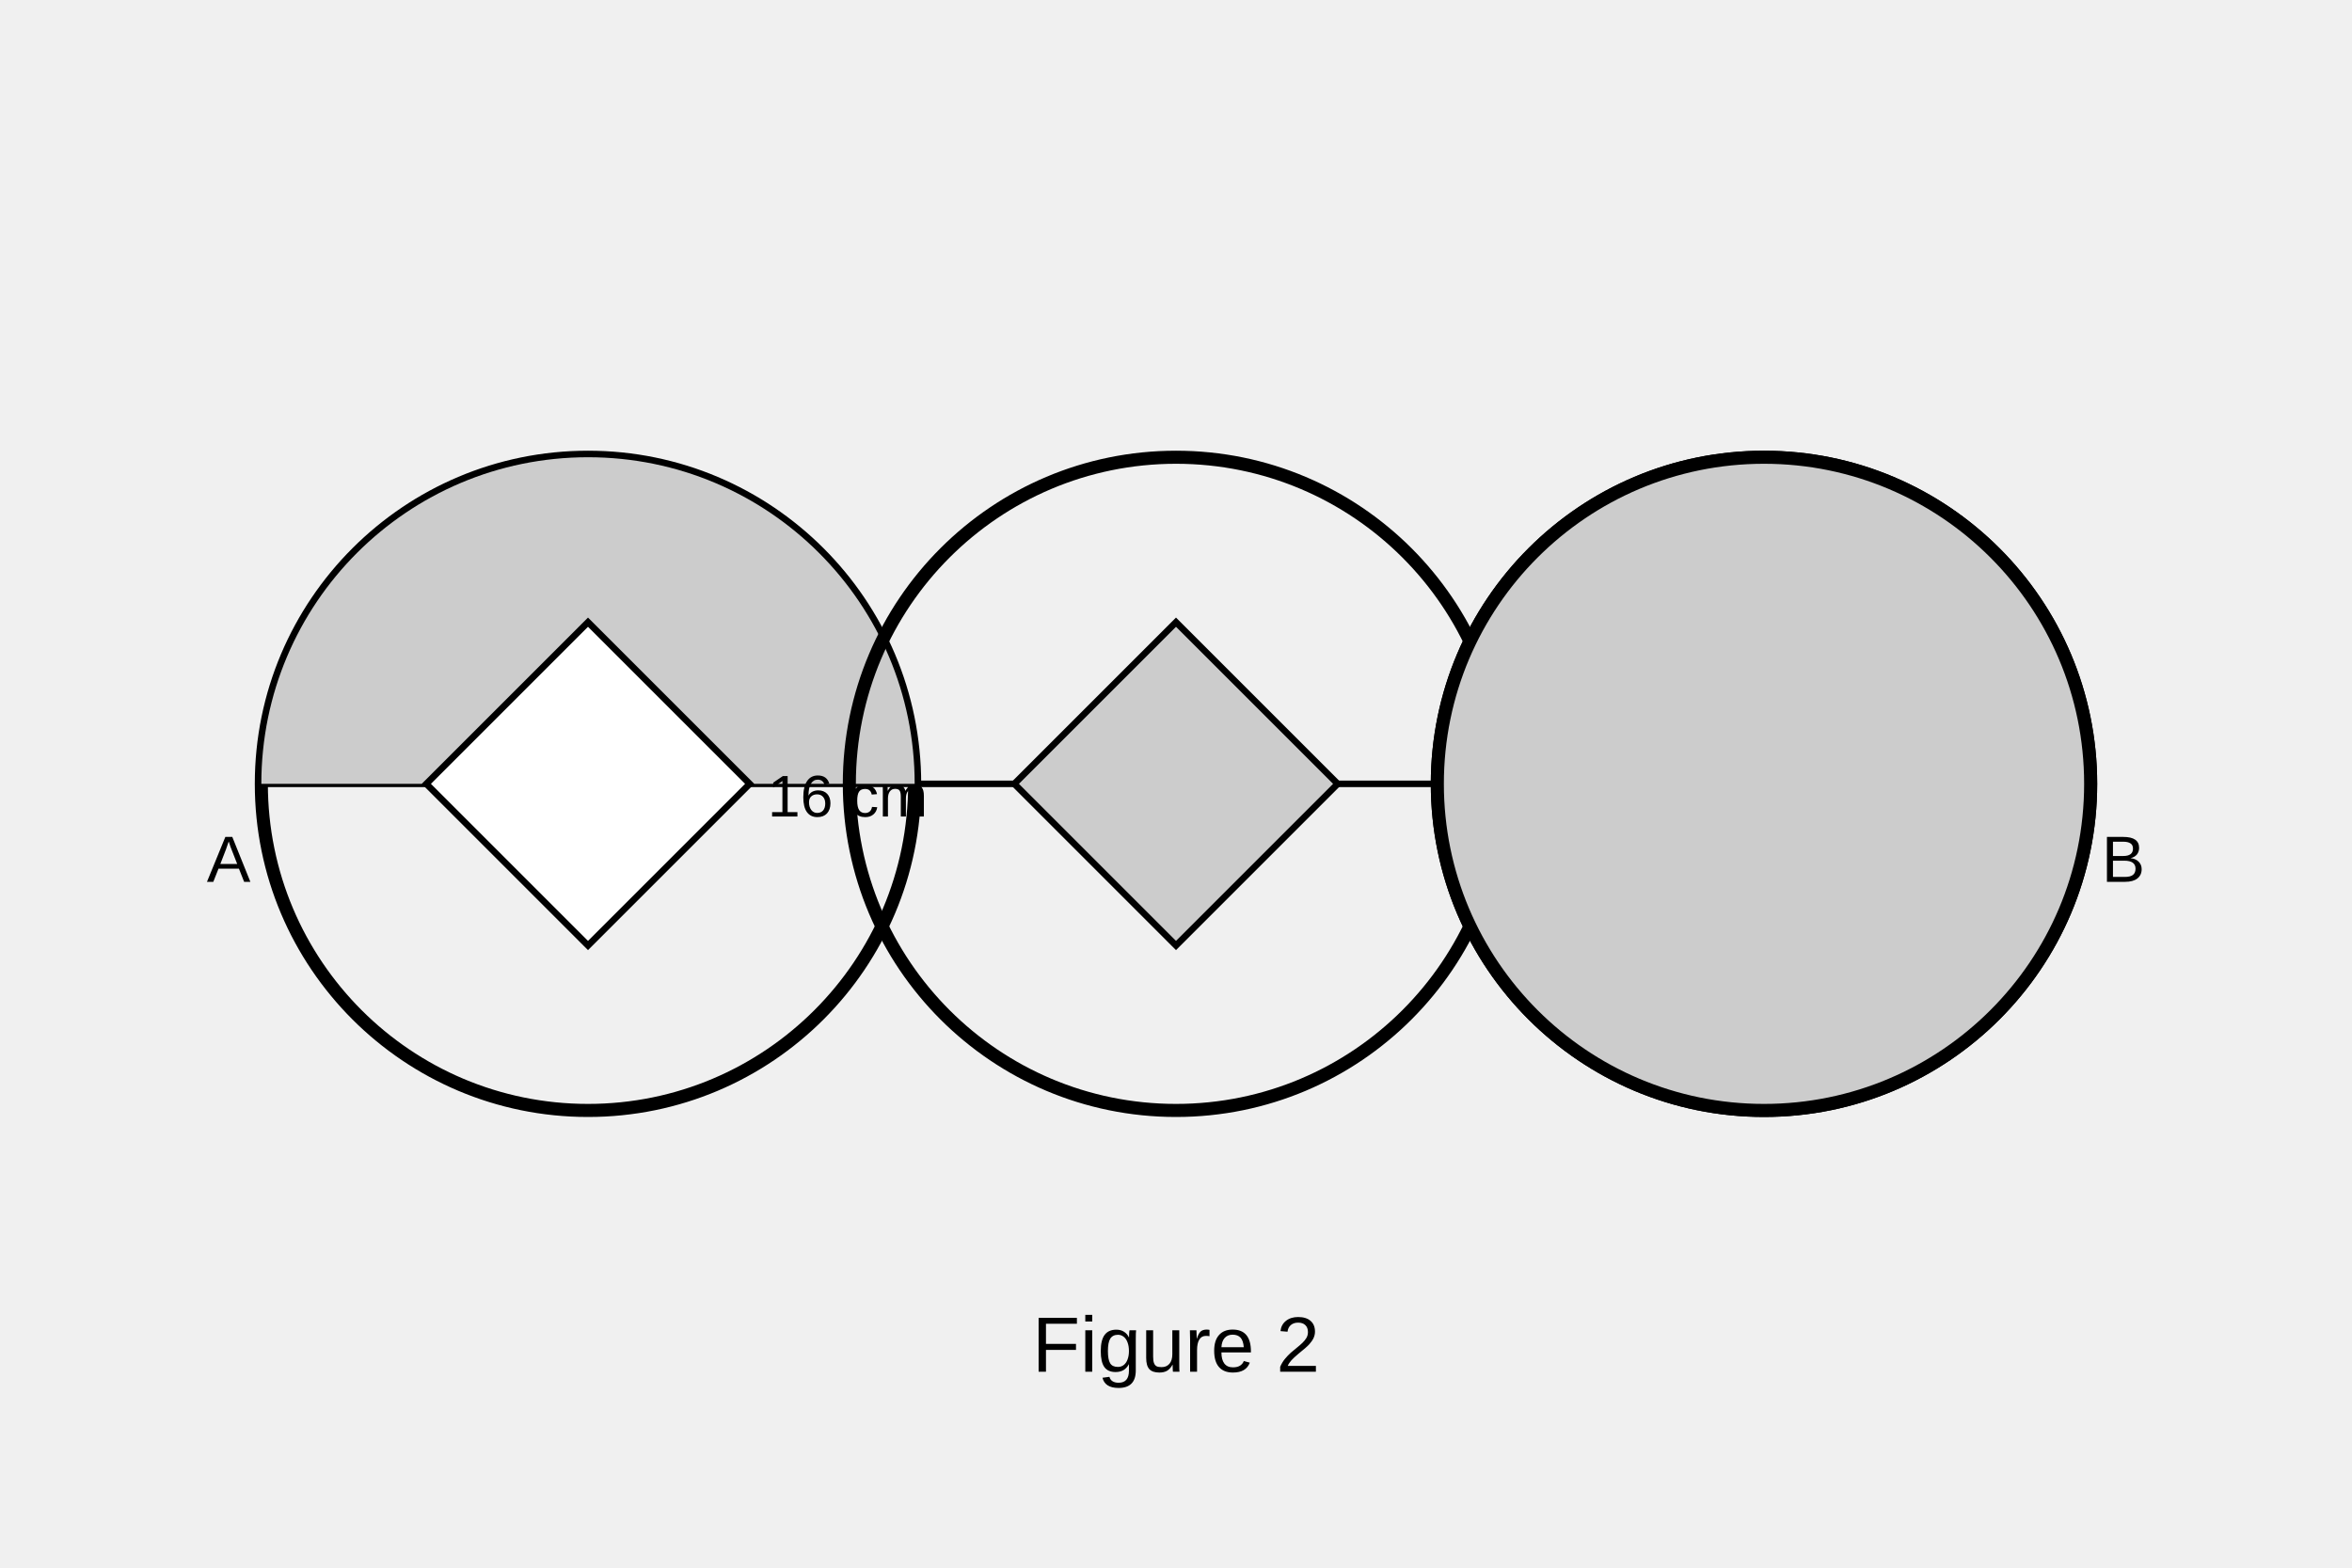
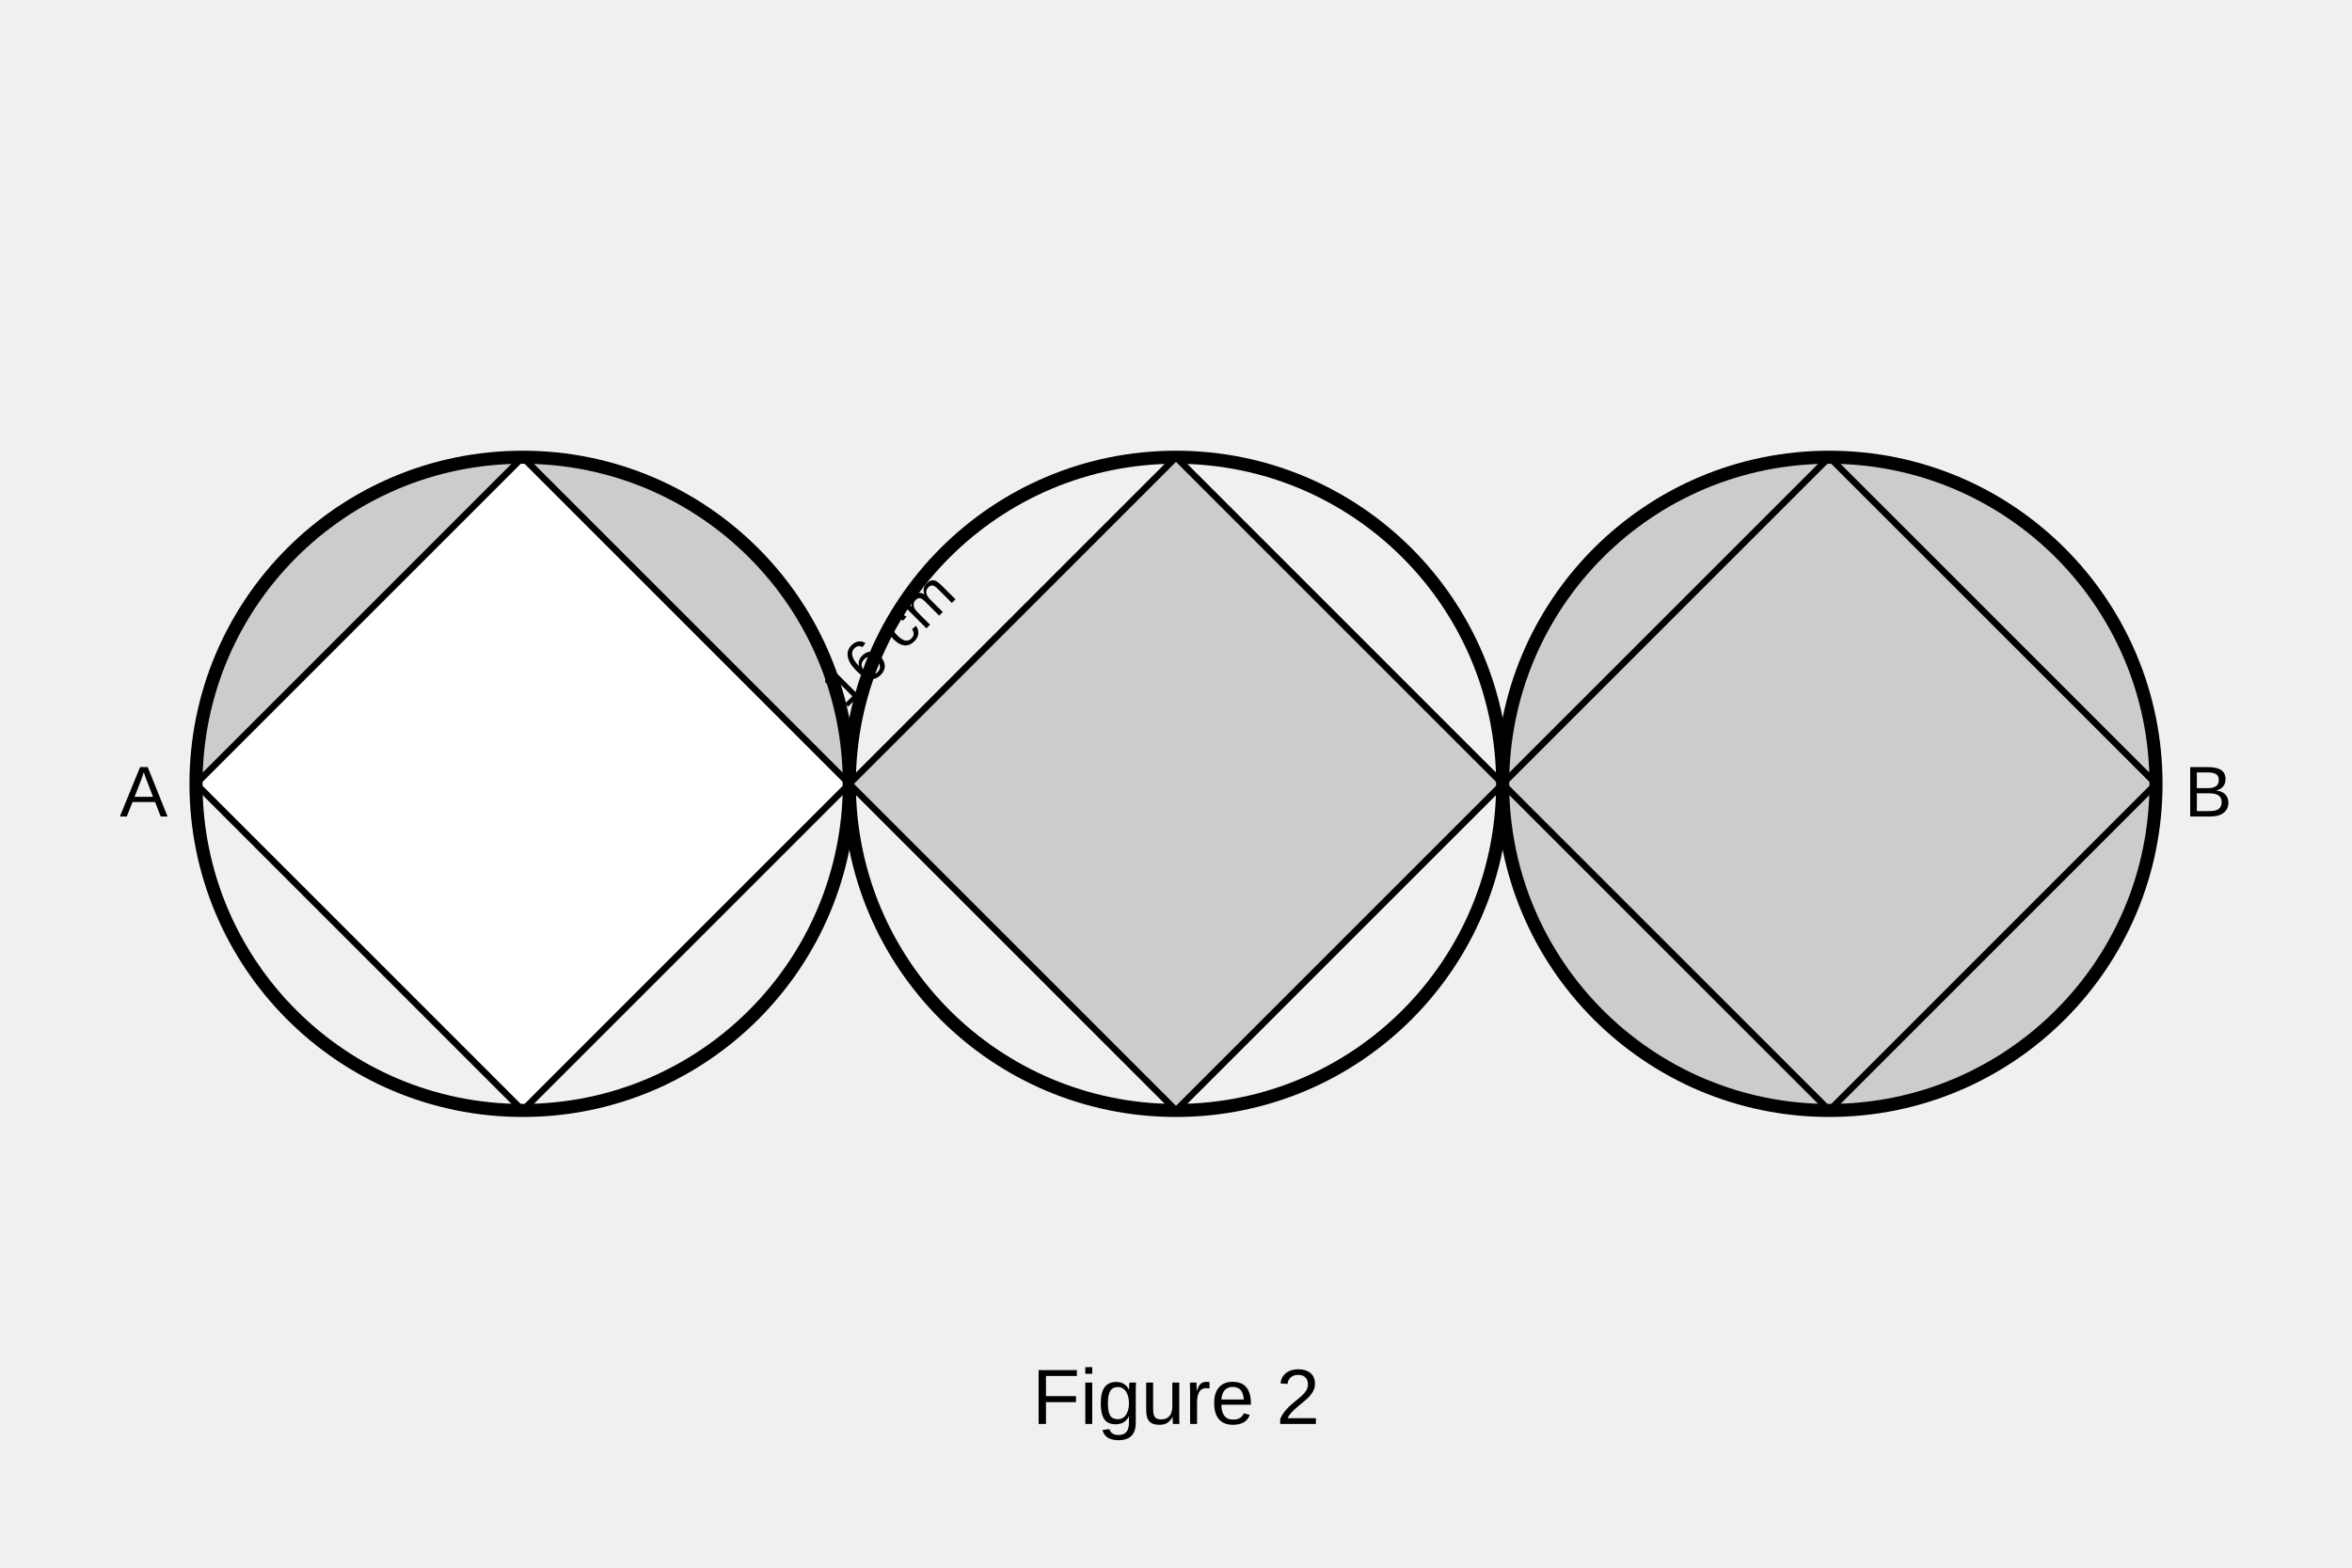
<svg xmlns="http://www.w3.org/2000/svg" width="360" height="240" viewBox="0 0 360 240">
-   <defs>
-     <style>
-                 .grid-line { stroke: #cccccc; stroke-width: 0.5; }
-                 .main-line { stroke: black; stroke-width: 2; fill: none; }
-                 .thin-line { stroke: black; stroke-width: 1; fill: none; }
-                 .label { font-family: Arial, sans-serif; font-size: 14px; }
-                 .label-small { font-family: Arial, sans-serif; font-size: 12px; }
-                 .shading { fill: #cccccc; }
-                 .angle-label { font-family: Arial, sans-serif; font-size: 11px; }
-             </style>
-   </defs>
-   <line x1="40" y1="120" x2="320" y2="120" stroke="black" stroke-width="1" stroke-linecap="round" />
-   <text x="35" y="135" font-family="Arial, sans-serif" font-size="10" text-anchor="middle" fill="black">A</text>
-   <text x="325" y="135" font-family="Arial, sans-serif" font-size="10" text-anchor="middle" fill="black">B</text>
-   <circle cx="90" cy="120" r="50" fill="none" stroke="black" stroke-width="2" />
-   <path d="M 40 120 A 50 50 0 0 1 140 120" fill="#cccccc" stroke="none" stroke-width="2" stroke-linecap="round" stroke-linejoin="round" />
-   <polygon points="65.251,120 90,95.251 114.749,120 90,144.749" fill="white" stroke="black" stroke-width="1" />
-   <text x="129.749" y="125" font-family="Arial, sans-serif" font-size="9" text-anchor="middle" fill="black">16 cm</text>
+   <line x1="30" y1="120" x2="330" y2="120" stroke="black" stroke-width="1" />
+   <text x="22" y="125" font-family="Arial, sans-serif" font-size="11" text-anchor="middle" fill="black">A</text>
+   <text x="338" y="125" font-family="Arial, sans-serif" font-size="11" text-anchor="middle" fill="black">B</text>
+   <path d="M 30 120 A 50 50 0 0 1 130 120 Z" fill="#cccccc" stroke="none" />
+   <polygon points="80,70 130,120 80,170 30,120" fill="white" stroke="black" stroke-width="1" />
+   <circle cx="80" cy="120" r="50" fill="none" stroke="black" stroke-width="2" />
  <circle cx="180" cy="120" r="50" fill="none" stroke="black" stroke-width="2" />
-   <polygon points="155.251,120 180,95.251 204.749,120 180,144.749" fill="#cccccc" stroke="black" stroke-width="1" />
-   <circle cx="270" cy="120" r="50" fill="none" stroke="black" stroke-width="2" />
-   <circle cx="270" cy="120" r="50" fill="#cccccc" stroke="black" stroke-width="2" />
-   <text x="180" y="210" font-family="Arial, sans-serif" font-size="12" text-anchor="middle" fill="black">Figure 2</text>
+   <polygon points="180,70 230,120 180,170 130,120" fill="#cccccc" stroke="black" stroke-width="1" />
+   <circle cx="280" cy="120" r="50" fill="#cccccc" stroke="black" stroke-width="2" />
+   <polygon points="280,70 330,120 280,170 230,120" fill="none" stroke="black" stroke-width="1" />
+   <text x="138" y="100" font-family="Arial, sans-serif" font-size="9" text-anchor="middle" fill="black" transform="rotate(-45,138,100)">16 cm</text>
+   <text x="180" y="218" font-family="Arial, sans-serif" font-size="12" text-anchor="middle" fill="black">Figure 2</text>
</svg>
